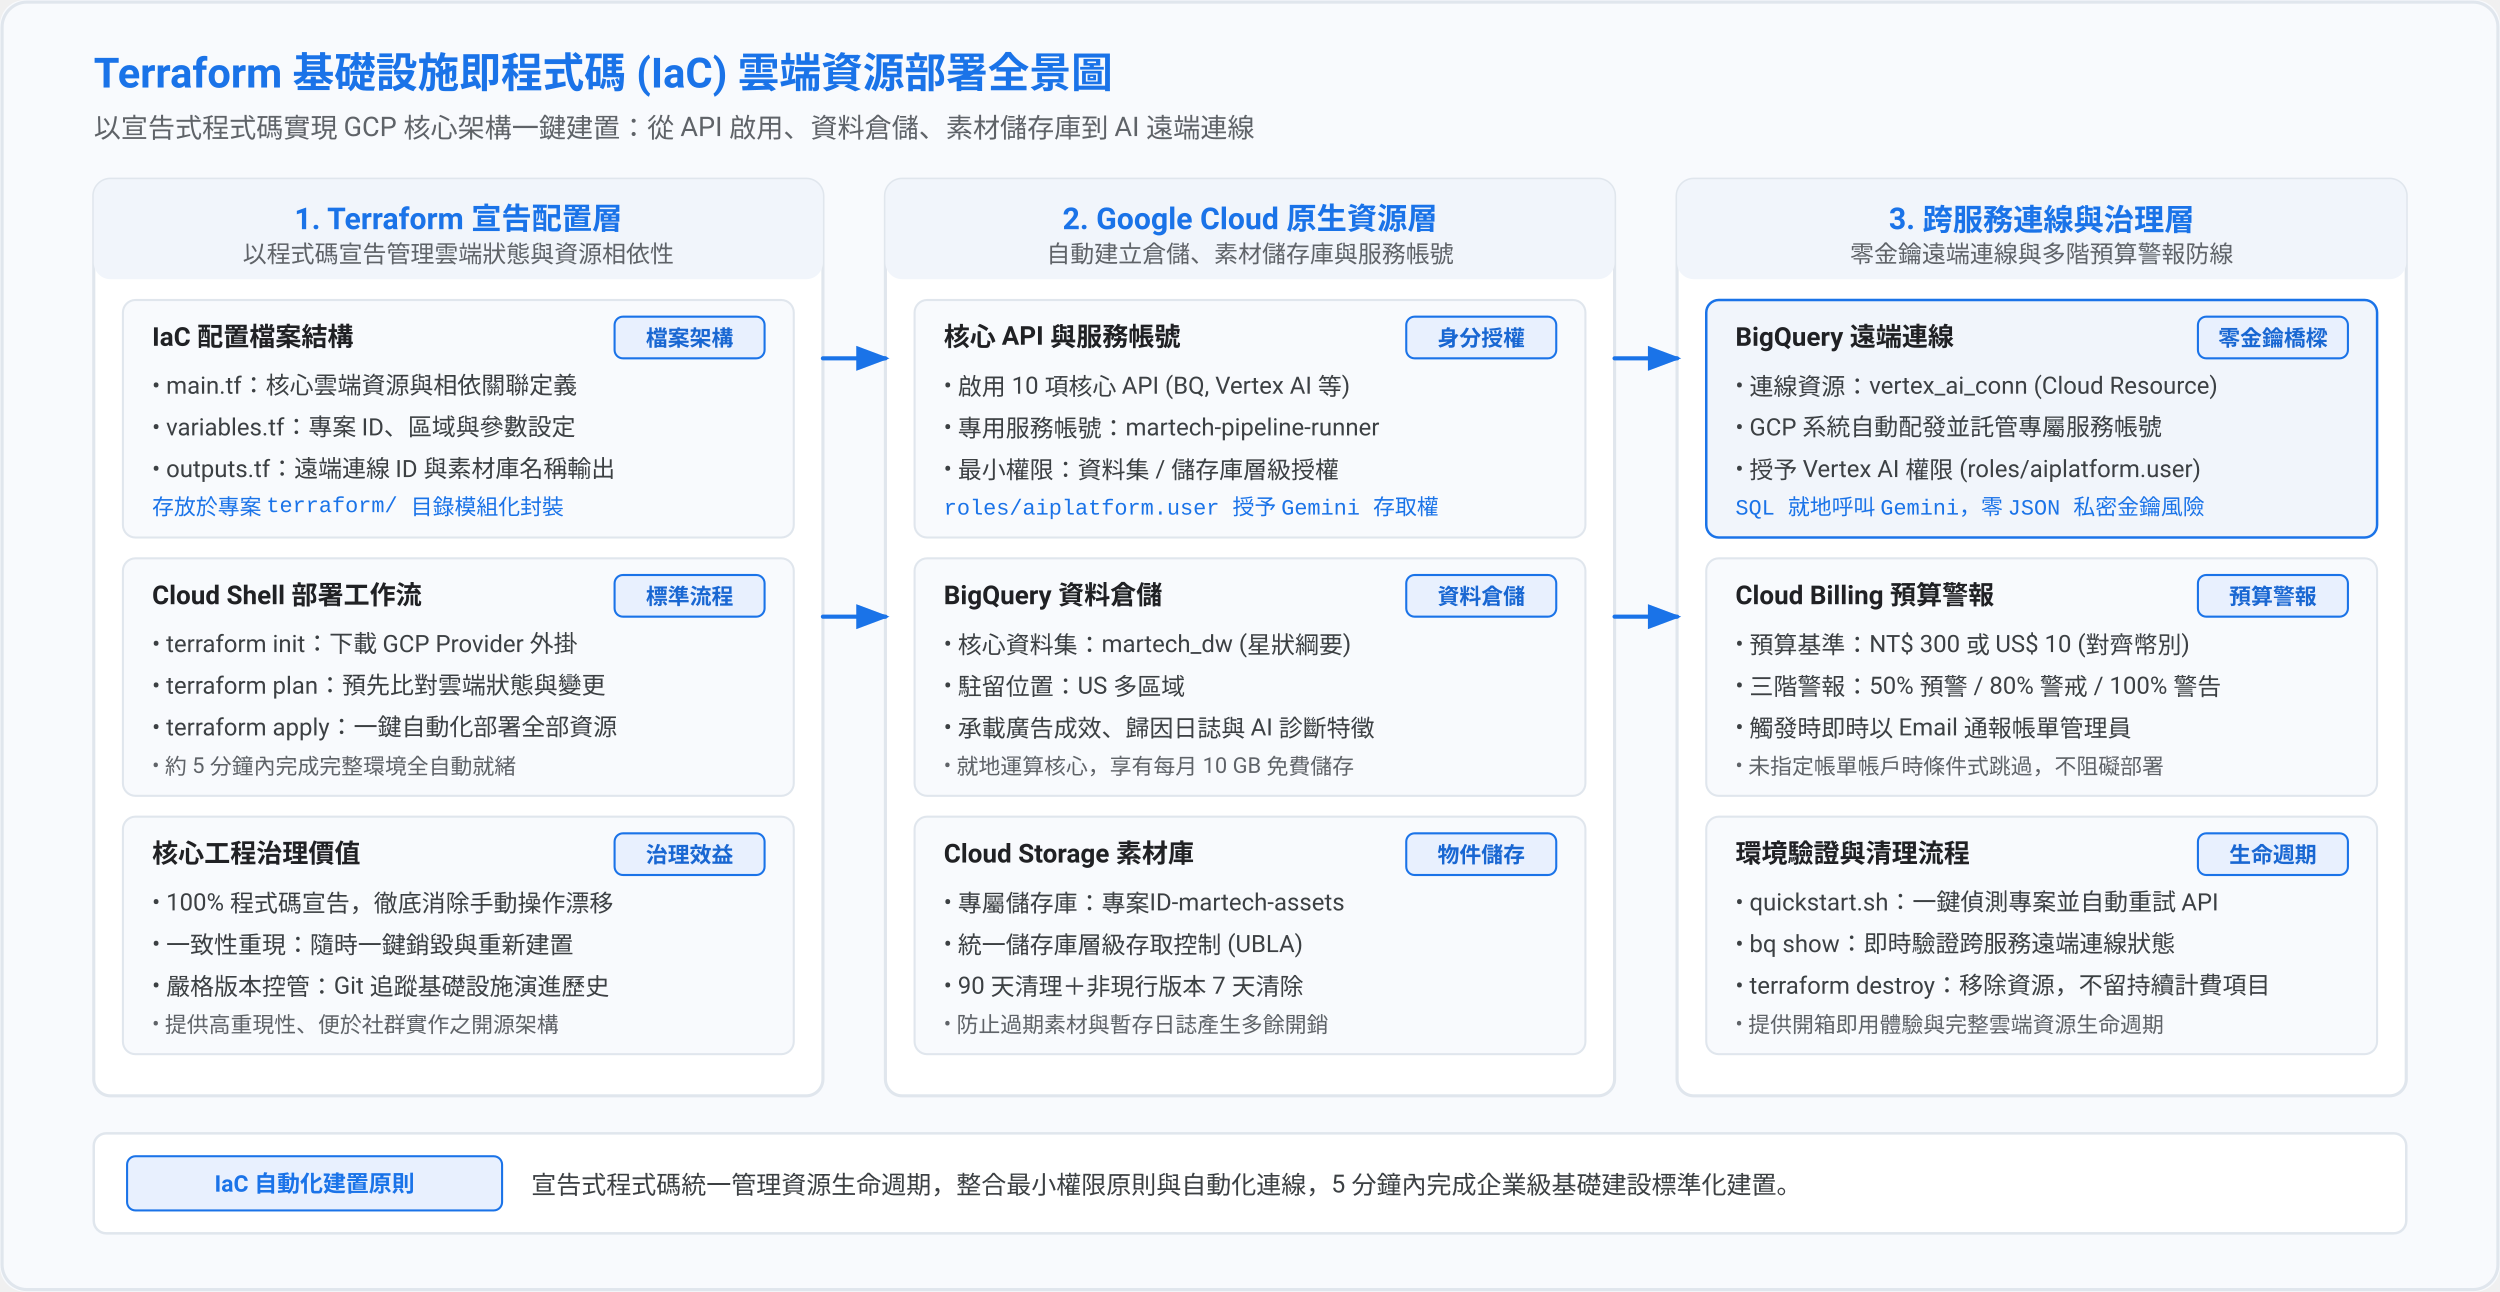
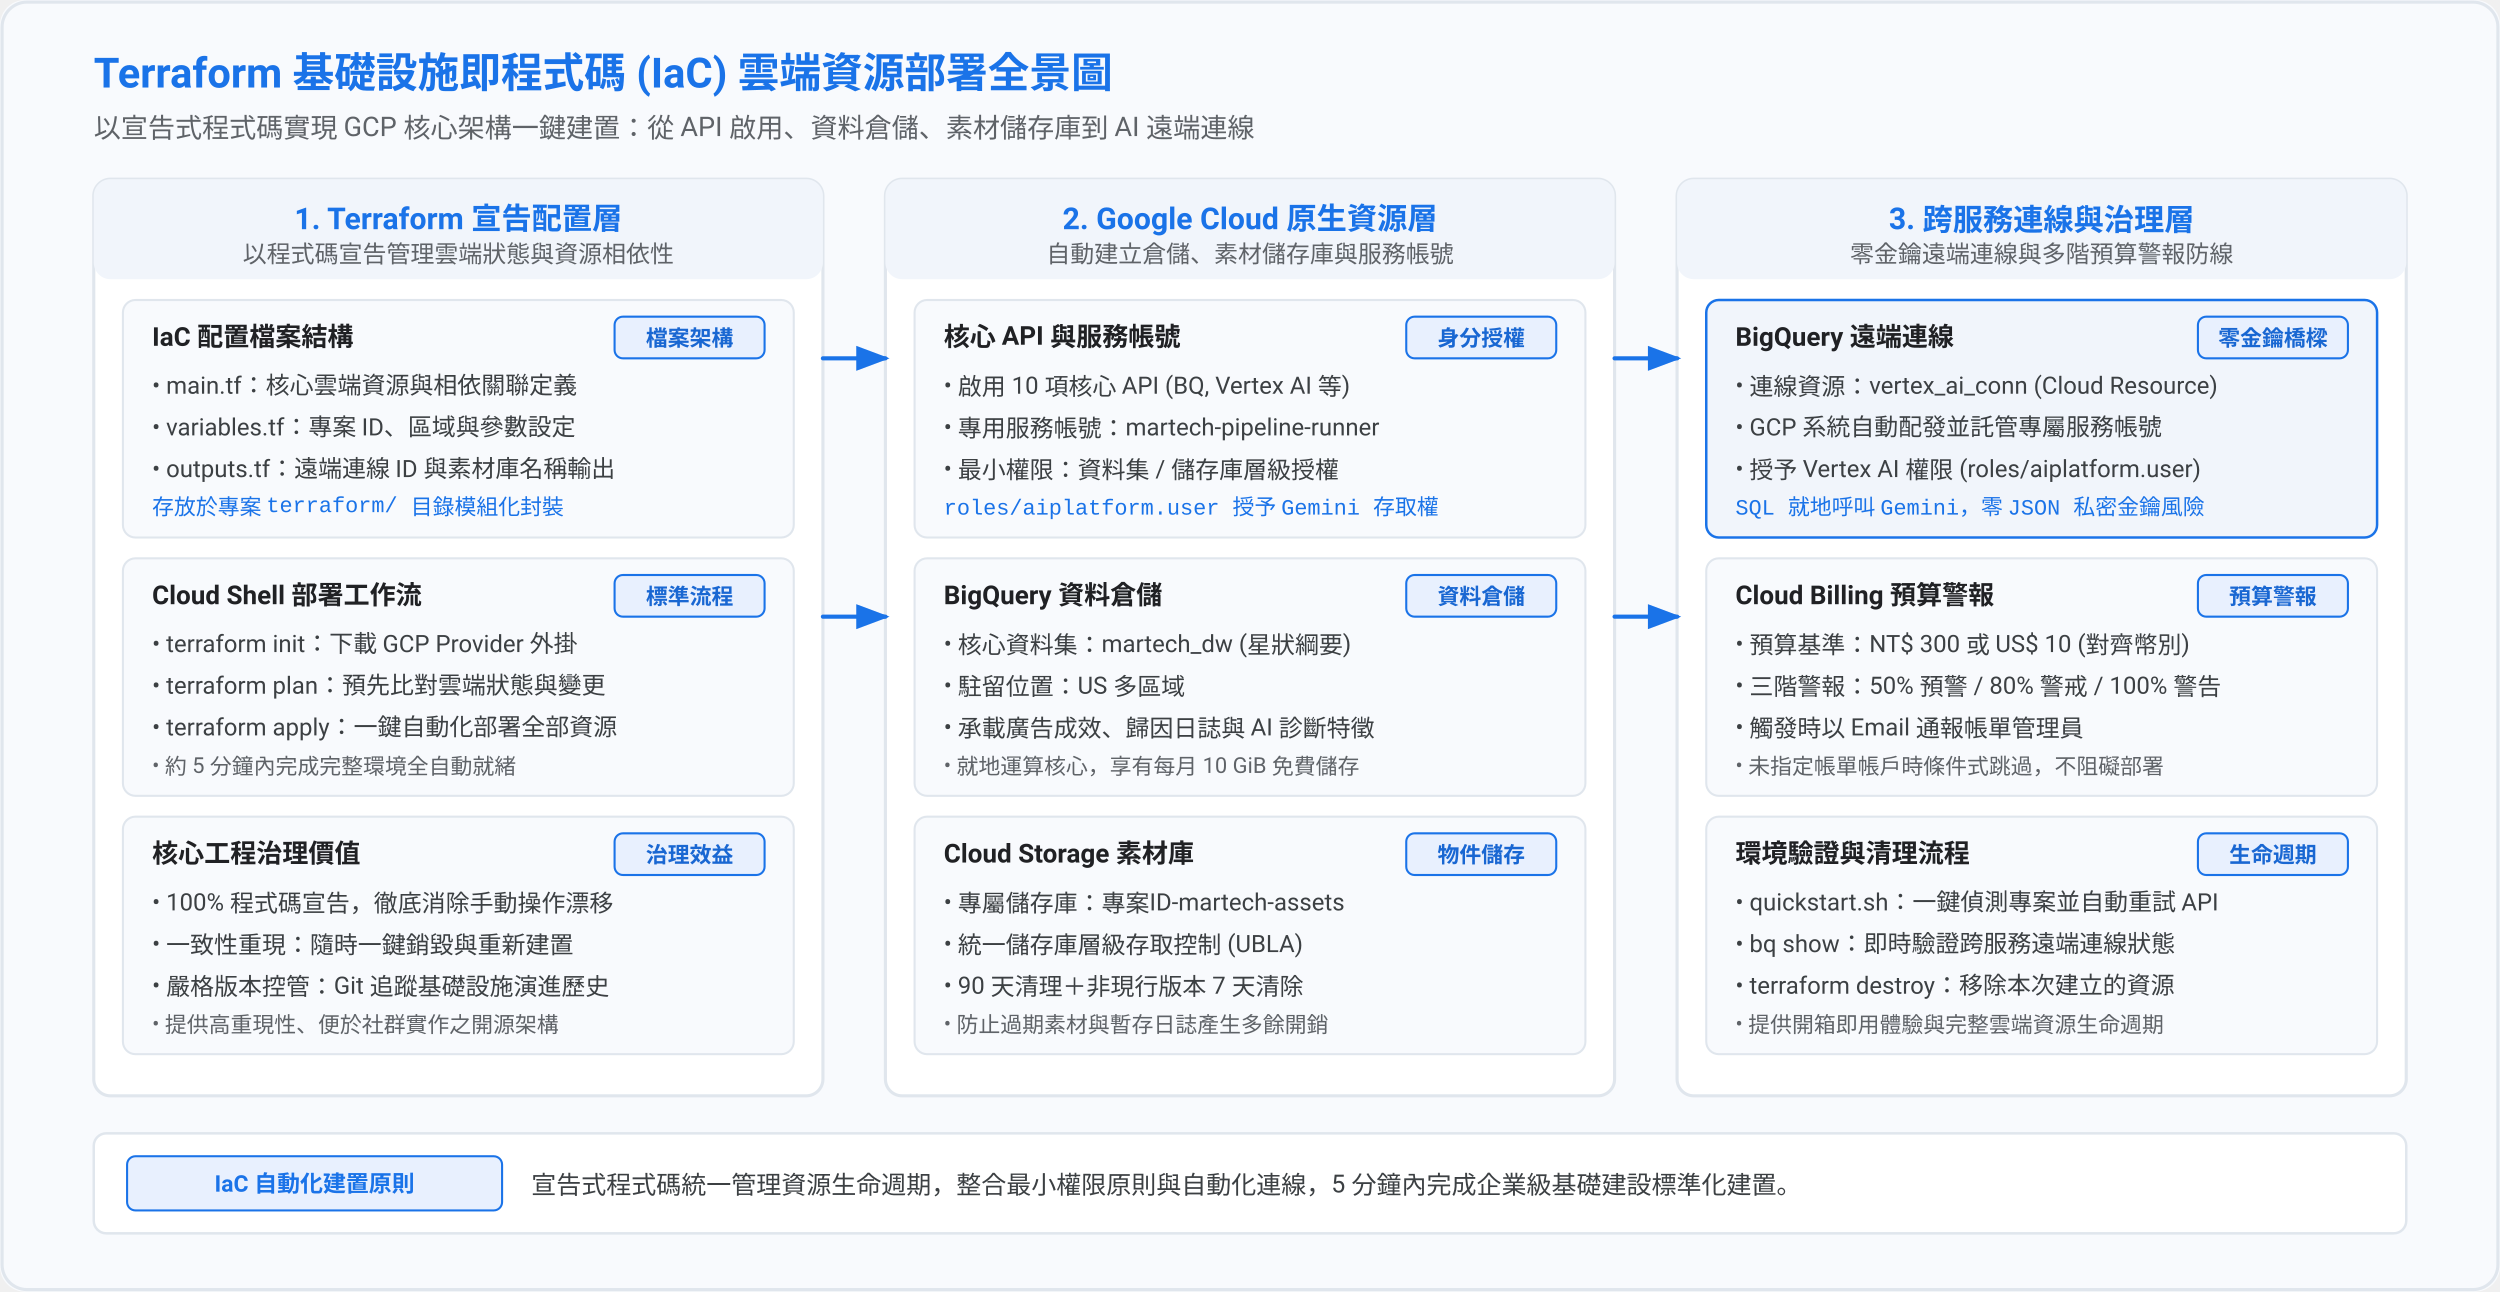
<svg xmlns="http://www.w3.org/2000/svg" viewBox="0 0 1200 620" width="1200" height="620">
  <defs>
    <style>
      .bg { fill: #f8fafd; }
      .outer-border { fill: none; stroke: #e0e6ed; stroke-width: 1.5; rx: 12; ry: 12; }
      
      .title-text { font-family: -apple-system, BlinkMacSystemFont, "Segoe UI", Roboto, "Noto Sans TC", "PingFang TC", "Microsoft JhengHei", sans-serif; font-weight: 700; font-size: 20px; fill: #1a73e8; }
      .subtitle-text { font-family: -apple-system, BlinkMacSystemFont, "Segoe UI", Roboto, "Noto Sans TC", "PingFang TC", "Microsoft JhengHei", sans-serif; font-weight: 400; font-size: 13px; fill: #5f6368; }
      
      .pillar-card { fill: #ffffff; stroke: #e0e6ed; stroke-width: 1.5; rx: 8; ry: 8; }
      .pillar-header { fill: #f1f5fb; rx: 8; ry: 8; }
      .pillar-title { font-family: -apple-system, BlinkMacSystemFont, "Segoe UI", Roboto, "Noto Sans TC", "PingFang TC", "Microsoft JhengHei", sans-serif; font-weight: 700; font-size: 14.5px; fill: #1a73e8; text-anchor: middle; }
      .pillar-subtitle { font-family: -apple-system, BlinkMacSystemFont, "Segoe UI", Roboto, "Noto Sans TC", "PingFang TC", "Microsoft JhengHei", sans-serif; font-weight: 400; font-size: 11.5px; fill: #5f6368; text-anchor: middle; }
      
      .item-box { fill: #f8fafd; stroke: #e0e6ed; stroke-width: 1; rx: 6; ry: 6; }
      .item-box-accent { fill: #f1f5fb; stroke: #1a73e8; stroke-width: 1.2; rx: 6; ry: 6; }
      
      .item-title { font-family: -apple-system, BlinkMacSystemFont, "Segoe UI", Roboto, "Noto Sans TC", "PingFang TC", "Microsoft JhengHei", sans-serif; font-weight: 700; font-size: 12.5px; fill: #202124; }
      .body-text { font-family: -apple-system, BlinkMacSystemFont, "Segoe UI", Roboto, "Noto Sans TC", "PingFang TC", "Microsoft JhengHei", sans-serif; font-weight: 400; font-size: 11.5px; fill: #3c4043; }
      .sub-text { font-family: -apple-system, BlinkMacSystemFont, "Segoe UI", Roboto, "Noto Sans TC", "PingFang TC", "Microsoft JhengHei", sans-serif; font-weight: 400; font-size: 10.5px; fill: #5f6368; }
      .code-sub { font-family: "SFMono-Regular", Consolas, "Liberation Mono", Menlo, Courier, monospace; font-size: 10.5px; fill: #1a73e8; }
      
      .badge-pill { fill: #e8f0fe; stroke: #1a73e8; stroke-width: 1; rx: 4; ry: 4; }
      .badge-text { font-family: -apple-system, BlinkMacSystemFont, "Segoe UI", Roboto, "Noto Sans TC", "PingFang TC", "Microsoft JhengHei", sans-serif; font-weight: 700; font-size: 10.5px; fill: #1967d2; text-anchor: middle; }
      
      .arrow { stroke: #1a73e8; stroke-width: 2; fill: none; stroke-linecap: round; stroke-linejoin: round; }
      
      .footer-box { fill: #ffffff; stroke: #e0e6ed; stroke-width: 1.2; rx: 6; ry: 6; }
      .footer-badge { fill: #e8f0fe; stroke: #1a73e8; stroke-width: 1; rx: 4; ry: 4; }
      .footer-badge-text { font-family: -apple-system, BlinkMacSystemFont, "Segoe UI", Roboto, "Noto Sans TC", "PingFang TC", "Microsoft JhengHei", sans-serif; font-weight: 700; font-size: 11px; fill: #1a73e8; text-anchor: middle; }
      .footer-desc { font-family: -apple-system, BlinkMacSystemFont, "Segoe UI", Roboto, "Noto Sans TC", "PingFang TC", "Microsoft JhengHei", sans-serif; font-weight: 400; font-size: 12px; fill: #3c4043; }
    </style>
    <marker id="arrowhead" markerWidth="8" markerHeight="6" refX="7" refY="3" orient="auto">
      <polygon points="0 0, 8 3, 0 6" fill="#1a73e8" />
    </marker>
  </defs>
  <rect width="1200" height="620" class="bg" rx="12" ry="12" />
  <rect x="1" y="1" width="1198" height="618" class="outer-border" />
  <text x="45" y="42" class="title-text">Terraform 基礎設施即程式碼 (IaC) 雲端資源部署全景圖</text>
  <text x="45" y="66" class="subtitle-text">以宣告式程式碼實現 GCP 核心架構一鍵建置：從 API 啟用、資料倉儲、素材儲存庫到 AI 遠端連線</text>
  <g transform="translate(45, 86)">
    <rect width="350" height="440" class="pillar-card" />
    <rect width="350" height="48" class="pillar-header" />
    <text x="175" y="24" class="pillar-title">1. Terraform 宣告配置層</text>
    <text x="175" y="40" class="pillar-subtitle">以程式碼宣告管理雲端狀態與資源相依性</text>
    <g transform="translate(14, 58)">
      <rect width="322" height="114" class="item-box" />
      <text x="14" y="22" class="item-title">IaC 配置檔案結構</text>
      <rect x="236" y="8" width="72" height="20" class="badge-pill" />
      <text x="272" y="22" class="badge-text">檔案架構</text>
      <text x="14" y="45" class="body-text">• main.tf：核心雲端資源與相依關聯定義</text>
      <text x="14" y="65" class="body-text">• variables.tf：專案 ID、區域與參數設定</text>
      <text x="14" y="85" class="body-text">• outputs.tf：遠端連線 ID 與素材庫名稱輸出</text>
      <text x="14" y="103" class="code-sub">存放於專案 terraform/ 目錄模組化封裝</text>
    </g>
    <g transform="translate(14, 182)">
      <rect width="322" height="114" class="item-box" />
      <text x="14" y="22" class="item-title">Cloud Shell 部署工作流</text>
      <rect x="236" y="8" width="72" height="20" class="badge-pill" />
      <text x="272" y="22" class="badge-text">標準流程</text>
      <text x="14" y="45" class="body-text">• terraform init：下載 GCP Provider 外掛</text>
      <text x="14" y="65" class="body-text">• terraform plan：預先比對雲端狀態與變更</text>
      <text x="14" y="85" class="body-text">• terraform apply：一鍵自動化部署全部資源</text>
      <text x="14" y="103" class="sub-text">• 約 5 分鐘內完成完整環境全自動就緒</text>
    </g>
    <g transform="translate(14, 306)">
      <rect width="322" height="114" class="item-box" />
      <text x="14" y="22" class="item-title">核心工程治理價值</text>
      <rect x="236" y="8" width="72" height="20" class="badge-pill" />
      <text x="272" y="22" class="badge-text">治理效益</text>
      <text x="14" y="45" class="body-text">• 100% 程式碼宣告，徹底消除手動操作漂移</text>
      <text x="14" y="65" class="body-text">• 一致性重現：隨時一鍵銷毀與重新建置</text>
      <text x="14" y="85" class="body-text">• 嚴格版本控管：Git 追蹤基礎設施演進歷史</text>
      <text x="14" y="103" class="sub-text">• 提供高重現性、便於社群實作之開源架構</text>
    </g>
  </g>
  <g transform="translate(425, 86)">
    <rect width="350" height="440" class="pillar-card" />
    <rect width="350" height="48" class="pillar-header" />
    <text x="175" y="24" class="pillar-title">2. Google Cloud 原生資源層</text>
    <text x="175" y="40" class="pillar-subtitle">自動建立倉儲、素材儲存庫與服務帳號</text>
    <g transform="translate(14, 58)">
      <rect width="322" height="114" class="item-box" />
      <text x="14" y="22" class="item-title">核心 API 與服務帳號</text>
      <rect x="236" y="8" width="72" height="20" class="badge-pill" />
      <text x="272" y="22" class="badge-text">身分授權</text>
      <text x="14" y="45" class="body-text">• 啟用 10 項核心 API (BQ, Vertex AI 等)</text>
      <text x="14" y="65" class="body-text">• 專用服務帳號：martech-pipeline-runner</text>
      <text x="14" y="85" class="body-text">• 最小權限：資料集 / 儲存庫層級授權</text>
      <text x="14" y="103" class="code-sub">roles/aiplatform.user 授予 Gemini 存取權</text>
    </g>
    <g transform="translate(14, 182)">
      <rect width="322" height="114" class="item-box" />
      <text x="14" y="22" class="item-title">BigQuery 資料倉儲</text>
      <rect x="236" y="8" width="72" height="20" class="badge-pill" />
      <text x="272" y="22" class="badge-text">資料倉儲</text>
      <text x="14" y="45" class="body-text">• 核心資料集：martech_dw (星狀綱要)</text>
      <text x="14" y="65" class="body-text">• 駐留位置：US 多區域</text>
      <text x="14" y="85" class="body-text">• 承載廣告成效、歸因日誌與 AI 診斷特徵</text>
-       <text x="14" y="103" class="sub-text">• 就地運算核心，享有每月 10 GB 免費儲存</text>
+       <text x="14" y="103" class="sub-text">• 就地運算核心，享有每月 10 GiB 免費儲存</text>
    </g>
    <g transform="translate(14, 306)">
      <rect width="322" height="114" class="item-box" />
      <text x="14" y="22" class="item-title">Cloud Storage 素材庫</text>
      <rect x="236" y="8" width="72" height="20" class="badge-pill" />
      <text x="272" y="22" class="badge-text">物件儲存</text>
      <text x="14" y="45" class="body-text">• 專屬儲存庫：專案ID-martech-assets</text>
      <text x="14" y="65" class="body-text">• 統一儲存庫層級存取控制 (UBLA)</text>
      <text x="14" y="85" class="body-text">• 90 天清理＋非現行版本 7 天清除</text>
      <text x="14" y="103" class="sub-text">• 防止過期素材與暫存日誌產生多餘開銷</text>
    </g>
  </g>
  <g transform="translate(805, 86)">
    <rect width="350" height="440" class="pillar-card" />
    <rect width="350" height="48" class="pillar-header" />
    <text x="175" y="24" class="pillar-title">3. 跨服務連線與治理層</text>
    <text x="175" y="40" class="pillar-subtitle">零金鑰遠端連線與多階預算警報防線</text>
    <g transform="translate(14, 58)">
      <rect width="322" height="114" class="item-box-accent" />
      <text x="14" y="22" class="item-title">BigQuery 遠端連線</text>
      <rect x="236" y="8" width="72" height="20" class="badge-pill" />
      <text x="272" y="22" class="badge-text">零金鑰橋樑</text>
      <text x="14" y="45" class="body-text">• 連線資源：vertex_ai_conn (Cloud Resource)</text>
      <text x="14" y="65" class="body-text">• GCP 系統自動配發並託管專屬服務帳號</text>
      <text x="14" y="85" class="body-text">• 授予 Vertex AI 權限 (roles/aiplatform.user)</text>
      <text x="14" y="103" class="code-sub">SQL 就地呼叫 Gemini，零 JSON 私密金鑰風險</text>
    </g>
    <g transform="translate(14, 182)">
      <rect width="322" height="114" class="item-box" />
      <text x="14" y="22" class="item-title">Cloud Billing 預算警報</text>
      <rect x="236" y="8" width="72" height="20" class="badge-pill" />
      <text x="272" y="22" class="badge-text">預算警報</text>
      <text x="14" y="45" class="body-text">• 預算基準：NT$ 300 或 US$ 10 (對齊幣別)</text>
      <text x="14" y="65" class="body-text">• 三階警報：50% 預警 / 80% 警戒 / 100% 警告</text>
-       <text x="14" y="85" class="body-text">• 觸發時即時以 Email 通報帳單管理員</text>
+       <text x="14" y="85" class="body-text">• 觸發時以 Email 通報帳單管理員</text>
      <text x="14" y="103" class="sub-text">• 未指定帳單帳戶時條件式跳過，不阻礙部署</text>
    </g>
    <g transform="translate(14, 306)">
      <rect width="322" height="114" class="item-box" />
      <text x="14" y="22" class="item-title">環境驗證與清理流程</text>
      <rect x="236" y="8" width="72" height="20" class="badge-pill" />
      <text x="272" y="22" class="badge-text">生命週期</text>
      <text x="14" y="45" class="body-text">• quickstart.sh：一鍵偵測專案並自動重試 API</text>
      <text x="14" y="65" class="body-text">• bq show：即時驗證跨服務遠端連線狀態</text>
-       <text x="14" y="85" class="body-text">• terraform destroy：移除資源，不留持續計費項目</text>
+       <text x="14" y="85" class="body-text">• terraform destroy：移除本次建立的資源</text>
      <text x="14" y="103" class="sub-text">• 提供開箱即用體驗與完整雲端資源生命週期</text>
    </g>
  </g>
  <path d="M 395 172 L 425 172" class="arrow" marker-end="url(#arrowhead)" />
  <path d="M 395 296 L 425 296" class="arrow" marker-end="url(#arrowhead)" />
  <path d="M 775 172 L 805 172" class="arrow" marker-end="url(#arrowhead)" />
  <path d="M 775 296 L 805 296" class="arrow" marker-end="url(#arrowhead)" />
  <g transform="translate(45, 544)">
    <rect width="1110" height="48" class="footer-box" />
    <rect x="16" y="11" width="180" height="26" class="footer-badge" />
    <text x="106" y="28" class="footer-badge-text">IaC 自動化建置原則</text>
    <text x="210" y="29" class="footer-desc">宣告式程式碼統一管理資源生命週期，整合最小權限原則與自動化連線，5 分鐘內完成企業級基礎建設標準化建置。</text>
  </g>
</svg>
